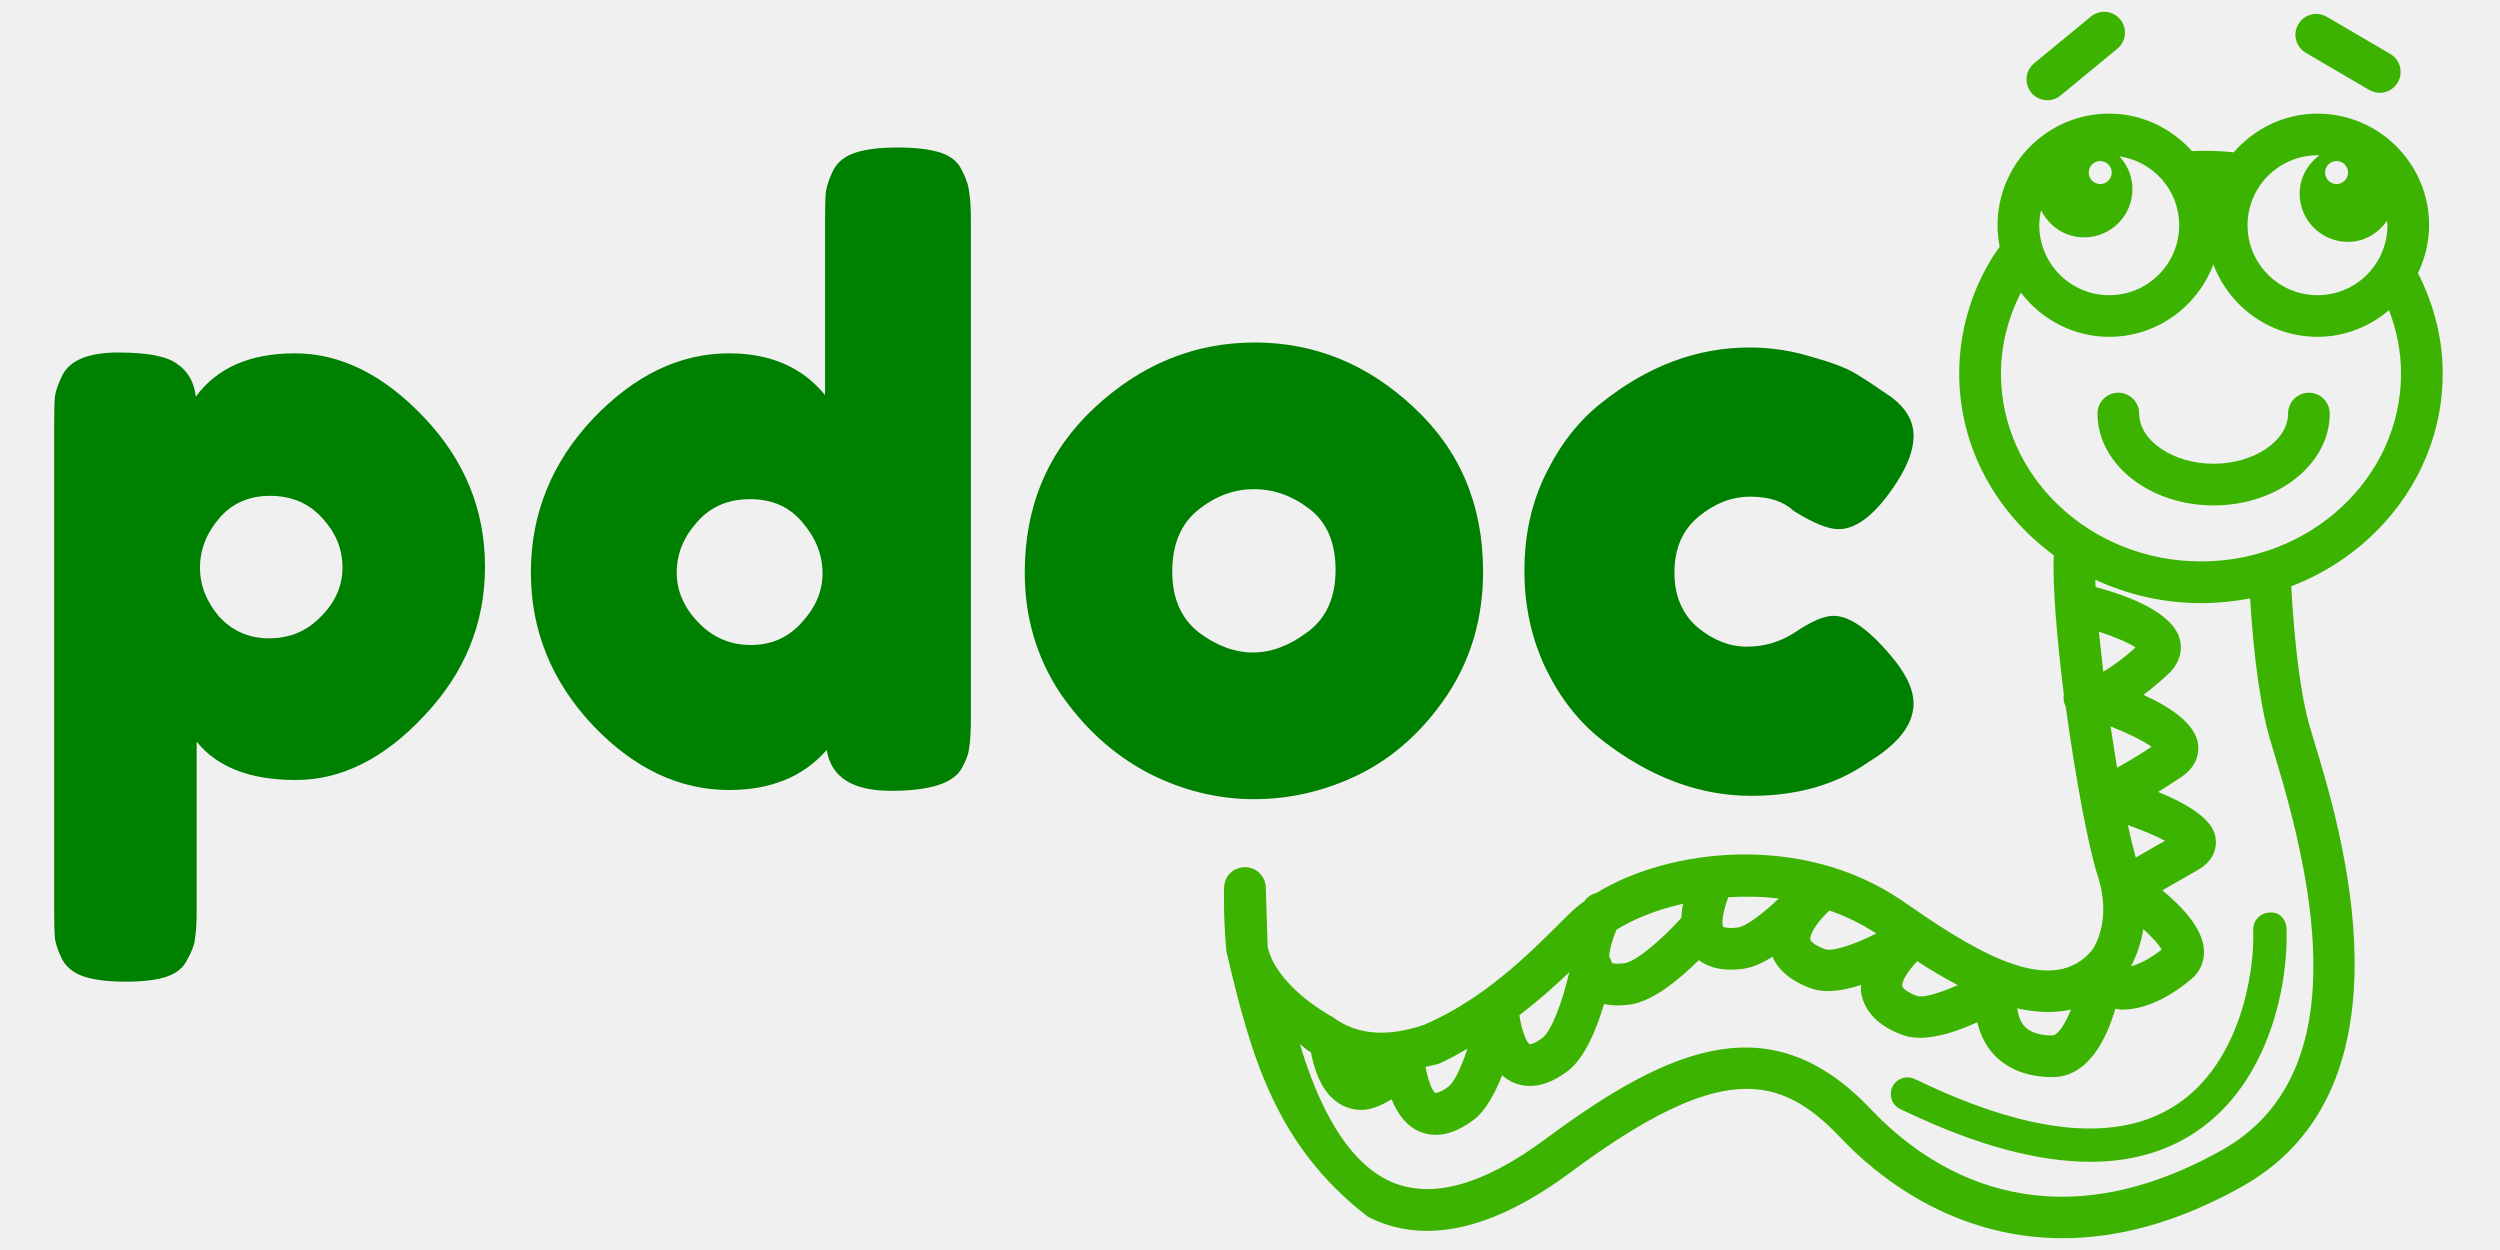
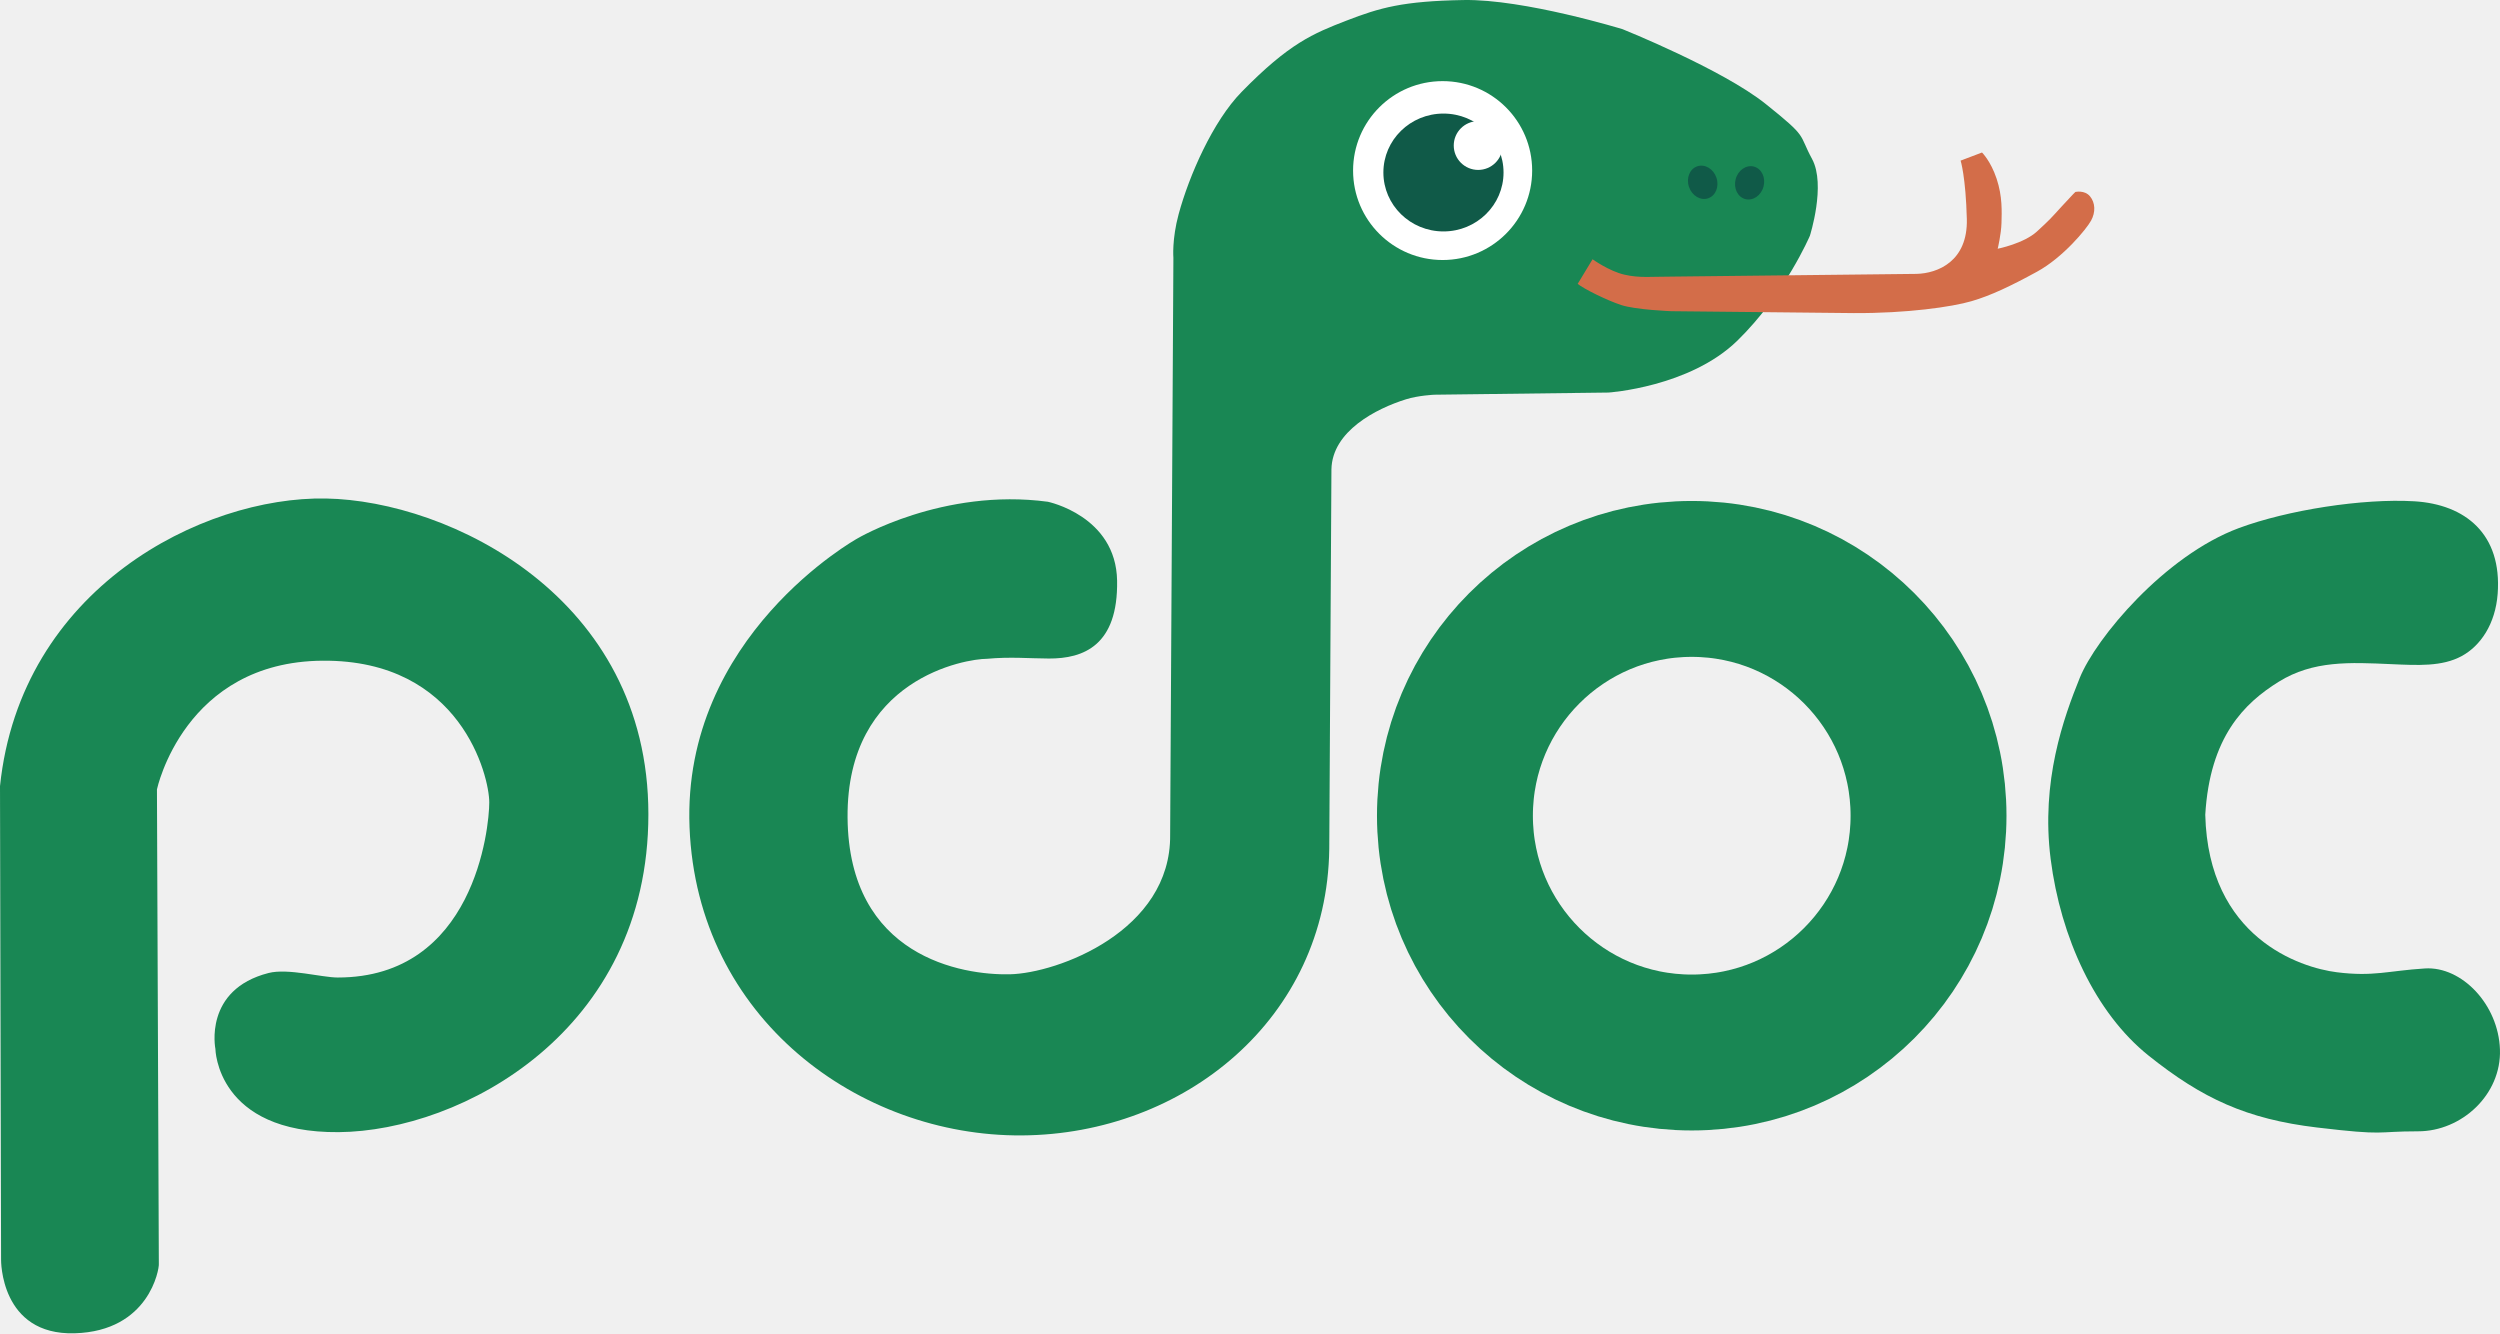
- <svg xmlns="http://www.w3.org/2000/svg" width="150" height="75" viewBox="-1 0 60 30" class="pdoc-logo">
-   <path d="M29.621 21.293c-.011-.273-.214-.475-.511-.481a.5.5 0 0 0-.489.503l-.044 1.393c-.097.551-.695 1.215-1.566 1.704-.577.428-1.306.486-2.193.182-1.426-.617-2.467-1.654-3.304-2.487l-.173-.172a3.43 3.43 0 0 0-.365-.306.49.49 0 0 0-.286-.196c-1.718-1.06-4.931-1.47-7.353.191l-.219.15c-1.707 1.187-3.413 2.131-4.328 1.03-.02-.027-.49-.685-.141-1.763.233-.721.546-2.408.772-4.076.042-.09.067-.187.046-.288.166-1.347.277-2.625.241-3.351 1.378-1.008 2.271-2.586 2.271-4.362 0-.976-.272-1.935-.788-2.774-.057-.094-.122-.18-.184-.268.033-.167.052-.339.052-.516 0-1.477-1.202-2.679-2.679-2.679-.791 0-1.496.352-1.987.9a6.3 6.3 0 0 0-1.001.029c-.492-.564-1.207-.929-2.012-.929-1.477 0-2.679 1.202-2.679 2.679A2.65 2.65 0 0 0 .97 6.554c-.383.747-.595 1.572-.595 2.41 0 2.311 1.507 4.29 3.635 5.107-.037.699-.147 2.27-.423 3.294l-.137.461c-.622 2.042-2.515 8.257 1.727 10.643 1.614.908 3.06 1.248 4.317 1.248 2.665 0 4.492-1.524 5.322-2.401 1.476-1.559 2.886-1.854 6.491.82 1.877 1.393 3.514 1.753 4.861 1.068 2.223-1.713 2.811-3.867 3.399-6.374.077-.846.056-1.469.054-1.537zm-4.835 4.313c-.054.305-.156.586-.242.629-.034-.007-.131-.022-.307-.157-.145-.111-.314-.478-.456-.908.221.121.432.25.675.355.115.039.219.051.33.081zm-2.251-1.238c-.05.33-.158.648-.252.694-.022.001-.125-.018-.307-.157-.217-.166-.488-.906-.639-1.573.358.344.754.693 1.198 1.036zm-3.887-2.337c-.006-.116-.018-.231-.041-.342.635.145 1.189.368 1.599.625.097.231.166.481.174.642-.03.049-.055.101-.067.158-.046.013-.128.026-.298.004-.278-.037-.901-.57-1.367-1.087zm-1.127-.497c.116.306.176.625.12.71-.019.014-.117.045-.345.016-.206-.027-.604-.332-.986-.695.41-.051.816-.056 1.211-.031zm-4.535 1.535c.209.22.379.47.358.598-.006.041-.088.138-.351.234-.144.055-.539-.063-.979-.259a11.66 11.66 0 0 0 .972-.573zm.983-.664c.359-.237.738-.418 1.126-.554.25.237.479.548.457.694-.006.042-.087.138-.351.235-.174.064-.694-.105-1.232-.375zm-3.381 1.794c-.022.145-.061.29-.149.401-.133.166-.358.248-.69.251h-.002c-.133 0-.306-.26-.45-.621.417.091.854.07 1.291-.031zm-2.066-8.077a4.78 4.78 0 0 1-.775-.584c.172-.115.505-.254.88-.378l-.105.962zm-.331 2.302a10.32 10.32 0 0 1-.828-.502c.202-.143.576-.328.984-.49l-.156.992zm-.45 2.157l-.701-.403c.214-.115.536-.249.891-.376a11.57 11.57 0 0 1-.19.779zm-.181 1.716c.064.398.194.702.298.893-.194-.051-.435-.162-.736-.398.061-.119.224-.3.438-.495zM8.87 4.141c0 .152-.123.276-.276.276s-.275-.124-.275-.276.123-.276.276-.276.275.124.275.276zm-.735-.389a1.15 1.15 0 0 0-.314.783 1.16 1.16 0 0 0 1.162 1.162c.457 0 .842-.27 1.032-.653.026.117.042.238.042.362a1.68 1.68 0 0 1-1.679 1.679 1.68 1.68 0 0 1-1.679-1.679c0-.843.626-1.535 1.436-1.654zM5.059 5.406A1.68 1.68 0 0 1 3.38 7.085a1.68 1.68 0 0 1-1.679-1.679c0-.037.009-.072.011-.109.21.3.541.508.935.508a1.16 1.16 0 0 0 1.162-1.162 1.14 1.14 0 0 0-.474-.912c.015 0 .03-.005.045-.005.926.001 1.679.754 1.679 1.68zM3.198 4.141c0 .152-.123.276-.276.276s-.275-.124-.275-.276.123-.276.276-.276.275.124.275.276zM1.375 8.964c0-.52.103-1.035.288-1.52.466.394 1.06.64 1.717.64 1.144 0 2.116-.725 2.499-1.738.383 1.012 1.355 1.738 2.499 1.738.867 0 1.631-.421 2.121-1.062.307.605.478 1.267.478 1.942 0 2.486-2.153 4.51-4.801 4.51s-4.801-2.023-4.801-4.51zm24.342 19.349c-.985.498-2.267.168-3.813-.979-3.073-2.281-5.453-3.199-7.813-.705-1.315 1.391-4.163 3.365-8.423.97-3.174-1.786-2.239-6.266-1.261-9.479l.146-.492c.276-1.02.395-2.457.444-3.268a6.11 6.11 0 0 0 1.18.115 6.01 6.01 0 0 0 2.536-.562l-.006.175c-.802.215-1.848.612-2.021 1.25-.079.295.021.601.274.837.219.203.415.364.598.501-.667.304-1.243.698-1.311 1.179-.02.144-.022.507.393.787.213.144.395.26.564.365-1.285.521-1.361.96-1.381 1.126-.018.142-.011.496.427.746l.854.489c-.473.389-.971.914-.999 1.429-.018.278.095.532.316.713.675.556 1.231.721 1.653.721.059 0 .104-.014.158-.02.207.707.641 1.64 1.513 1.64h.013c.8-.008 1.236-.345 1.462-.626.173-.216.268-.457.325-.692.424.195.93.374 1.372.374.151 0 .294-.021.423-.068.732-.27.944-.704.993-1.021.009-.061.003-.119.002-.179.266.086.538.147.789.147.15 0 .294-.021.423-.069.542-.2.797-.489.914-.754.237.147.478.258.704.288.106.014.205.021.296.021.356 0 .595-.101.767-.229.438.435 1.094.992 1.656 1.067.106.014.205.021.296.021a1.56 1.56 0 0 0 .323-.035c.17.575.453 1.289.866 1.605.358.273.665.362.914.362a.99.99 0 0 0 .421-.093 1.03 1.03 0 0 0 .245-.164c.168.428.39.846.68 1.068.358.273.665.362.913.362a.99.99 0 0 0 .421-.093c.317-.148.512-.448.639-.762.251.157.495.257.726.257.127 0 .25-.024.37-.071.427-.17.706-.617.841-1.314.022-.015.047-.022.068-.038.067-.051.133-.104.196-.159-.443 1.486-1.107 2.761-2.086 3.257zM8.66 9.925a.5.5 0 1 0-1 0c0 .653-.818 1.205-1.787 1.205s-1.787-.552-1.787-1.205a.5.5 0 1 0-1 0c0 1.216 1.25 2.205 2.787 2.205s2.787-.989 2.787-2.205zm4.4 15.965l-.208.097c-2.661 1.258-4.708 1.436-6.086.527-1.542-1.017-1.88-3.19-1.844-4.198a.4.4 0 0 0-.385-.414c-.242-.029-.406.164-.414.385-.046 1.249.367 3.686 2.202 4.896.708.467 1.547.7 2.51.7 1.248 0 2.706-.392 4.362-1.174l.185-.086a.4.4 0 0 0 .205-.527c-.089-.204-.326-.291-.527-.206zM9.547 2.292c.093.077.205.114.317.114a.5.5 0 0 0 .318-.886L8.817.397a.5.5 0 0 0-.703.068.5.5 0 0 0 .069.703l1.364 1.124zm-7.661-.065c.086 0 .173-.022.253-.068l1.523-.893a.5.5 0 0 0-.506-.863l-1.523.892a.5.5 0 0 0-.179.685c.094.158.261.247.432.247z" transform="matrix(-1 0 0 1 58 0)" fill="#3bb300" />
-   <path d="M.3 21.86V10.18q0-.46.02-.68.04-.22.18-.5.28-.54 1.34-.54 1.06 0 1.42.28.38.26.44.78.76-1.04 2.38-1.04 1.64 0 3.1 1.54 1.46 1.54 1.46 3.58 0 2.04-1.46 3.58-1.44 1.54-3.08 1.54-1.64 0-2.38-.92v4.04q0 .46-.04.68-.02.22-.18.5-.14.3-.5.42-.36.12-.98.12-.62 0-1-.12-.36-.12-.52-.4-.14-.28-.18-.5-.02-.22-.02-.68zm3.96-9.42q-.46.54-.46 1.18 0 .64.46 1.18.48.52 1.2.52.74 0 1.24-.52.52-.52.52-1.18 0-.66-.48-1.18-.48-.54-1.26-.54-.76 0-1.22.54zm14.741-8.36q.16-.3.54-.42.38-.12 1-.12.64 0 1.02.12.38.12.52.42.16.3.18.54.04.22.04.68v11.94q0 .46-.04.7-.02.22-.18.5-.3.54-1.7.54-1.38 0-1.54-.98-.84.96-2.34.96-1.8 0-3.28-1.56-1.48-1.58-1.48-3.66 0-2.1 1.48-3.68 1.5-1.58 3.28-1.58 1.48 0 2.3 1v-4.2q0-.46.02-.68.04-.24.18-.52zm-3.24 10.86q.52.54 1.26.54.74 0 1.22-.54.5-.54.5-1.18 0-.66-.48-1.22-.46-.56-1.26-.56-.8 0-1.28.56-.48.54-.48 1.2 0 .66.52 1.2zm7.833-1.2q0-2.4 1.68-3.96 1.68-1.56 3.84-1.56 2.16 0 3.82 1.56 1.66 1.54 1.66 3.94 0 1.66-.86 2.96-.86 1.28-2.1 1.9-1.22.6-2.54.6-1.32 0-2.56-.64-1.24-.66-2.1-1.92-.84-1.28-.84-2.88zm4.18 1.44q.64.48 1.3.48.66 0 1.32-.5.66-.5.66-1.48 0-.98-.62-1.46-.62-.48-1.34-.48-.72 0-1.34.5-.62.5-.62 1.48 0 .96.64 1.46zm11.412-1.44q0 .84.56 1.32.56.46 1.18.46.64 0 1.18-.36.56-.38.9-.38.6 0 1.46 1.06.46.58.46 1.04 0 .76-1.1 1.42-1.14.8-2.8.8-1.86 0-3.58-1.34-.82-.64-1.34-1.7-.52-1.08-.52-2.36 0-1.3.52-2.34.52-1.06 1.34-1.7 1.66-1.32 3.54-1.32.76 0 1.48.22.72.2 1.06.4l.32.2q.36.24.56.38.52.4.52.92 0 .5-.42 1.14-.72 1.1-1.38 1.1-.38 0-1.08-.44-.36-.34-1.04-.34-.66 0-1.24.48-.58.48-.58 1.34z" fill="green" />
+ <svg xmlns="http://www.w3.org/2000/svg" width="150" height="80">
+   <path d="M132.316 48.886c.276-4.679 2.342-6.698 4.409-7.982s4.27-1.165 6.751-1.055c1.586.07 3.044.156 4.222-.482 1.142-.619 2.026-1.932 2.162-3.739.268-3.576-1.929-5.368-5.006-5.551s-7.599.524-10.517 1.606c-4.455 1.652-8.588 6.606-9.552 8.992s-2.342 6.193-1.745 10.873 2.664 9.221 5.878 11.79 5.878 3.808 10.103 4.312 3.444.229 6.062.229 5.006-2.202 4.914-4.909-2.296-5.001-4.501-4.863-3.077.505-5.281.229-7.715-2.064-7.899-9.451z" fill="#198754" />
+   <circle cx="101.504" cy="48.943" r="14.208" fill="none" stroke="#198754" stroke-width="9.354" />
+   <path d="M87.81.002c-3.637.065-5.001.454-7.014 1.232s-3.443 1.363-6.3 4.282c-1.723 1.76-3.148 5.019-3.776 7.329-.413 1.521-.316 2.63-.316 2.63l-.195 34.612c.065 5.774-6.755 8.305-9.612 8.37s-9.678-1.038-9.743-9.408 7.128-9.521 8.362-9.521c1.413-.13 2.526-.021 3.718-.016 2.071.009 4.157-.778 4.092-4.671s-4.157-4.736-4.157-4.736c-6.3-.843-11.43 2.206-11.43 2.206S40.917 38.15 41.372 49.634 51.568 68.19 61.311 68.125s18.316-7.007 18.445-17.193l.13-22.772c.046-2.291 2.683-3.644 4.476-4.203.745-.232 1.694-.274 1.694-.274l10.457-.13s4.871-.324 7.729-3.114 4.352-6.294 4.352-6.294.974-3.049.13-4.606-.195-1.233-2.792-3.309-8.573-4.477-8.573-4.477S91.447-.063 87.81.002zM0 47.169l.065 28.417S0 80.127 4.481 79.997s5.072-3.866 5.049-4.152l-.113-28.482s1.624-7.656 9.937-7.721 10.002 6.942 10.002 8.499-.909 10.51-9.093 10.51c-.948 0-2.99-.567-4.145-.272-3.919 1-3.194 4.554-3.194 4.554s.065 5.061 7.404 4.996 18.575-6.034 18.575-19.074S26.953 30.04 19.549 29.91 1.234 35.296 0 47.169z" fill="#198754" />
+   <g transform="matrix(.325601 0 0 .325256 -10.32669 -45.80279)">
+     <circle cx="297.554" cy="172.286" r="16.5" fill="#fff" />
+     <ellipse cx="297.709" cy="172.642" rx="11.071" ry="10.871" fill="#105a48" />
+     <circle cx="304.104" cy="167.667" r="4.5" fill="#fff" />
+   </g>
+   <path d="M94.661 17.032l.893-1.476s.99.714 1.916.925 1.575.114 2.955.114l14.565-.162c1.283-.032 3.085-.762 3.02-3.293s-.373-3.503-.373-3.503l1.283-.487s.52.503.877 1.573.309 1.995.292 2.66-.227 1.541-.227 1.541 1.564-.308 2.359-1.038.823-.779 1.489-1.508.812-.86.812-.86.552-.13.877.26.341.957.065 1.46-1.672 2.206-3.247 3.066-2.76 1.427-3.929 1.768-3.848.73-7.063.714l-10.944-.114s-2.143-.081-3.02-.373-2.241-.973-2.598-1.265z" fill="#d36d49" />
+   <g fill="#105a48">
+     <ellipse cx="93.052" cy="43.567" rx=".869" ry="1.014" transform="rotate(341.022)" />
+     <ellipse cx="104.3" cy="-16.184" rx=".865" ry="1.009" transform="rotate(14.786)" />
+   </g>
</svg>
